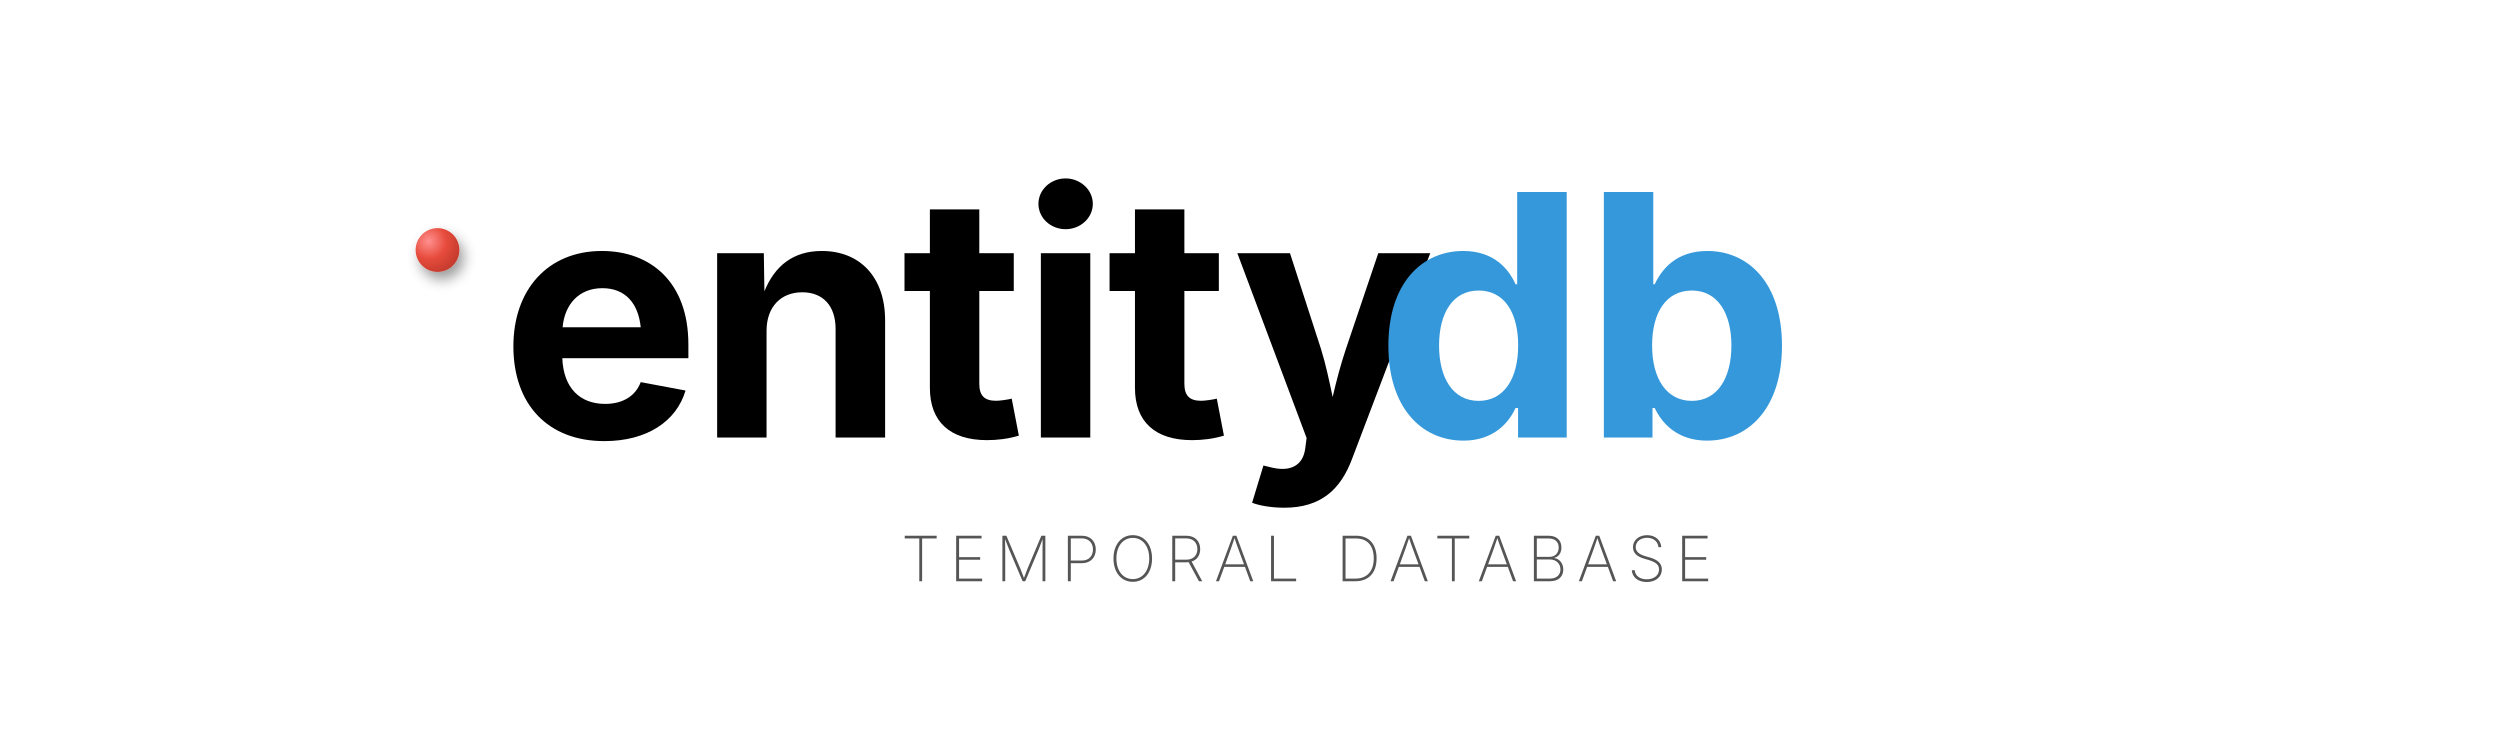
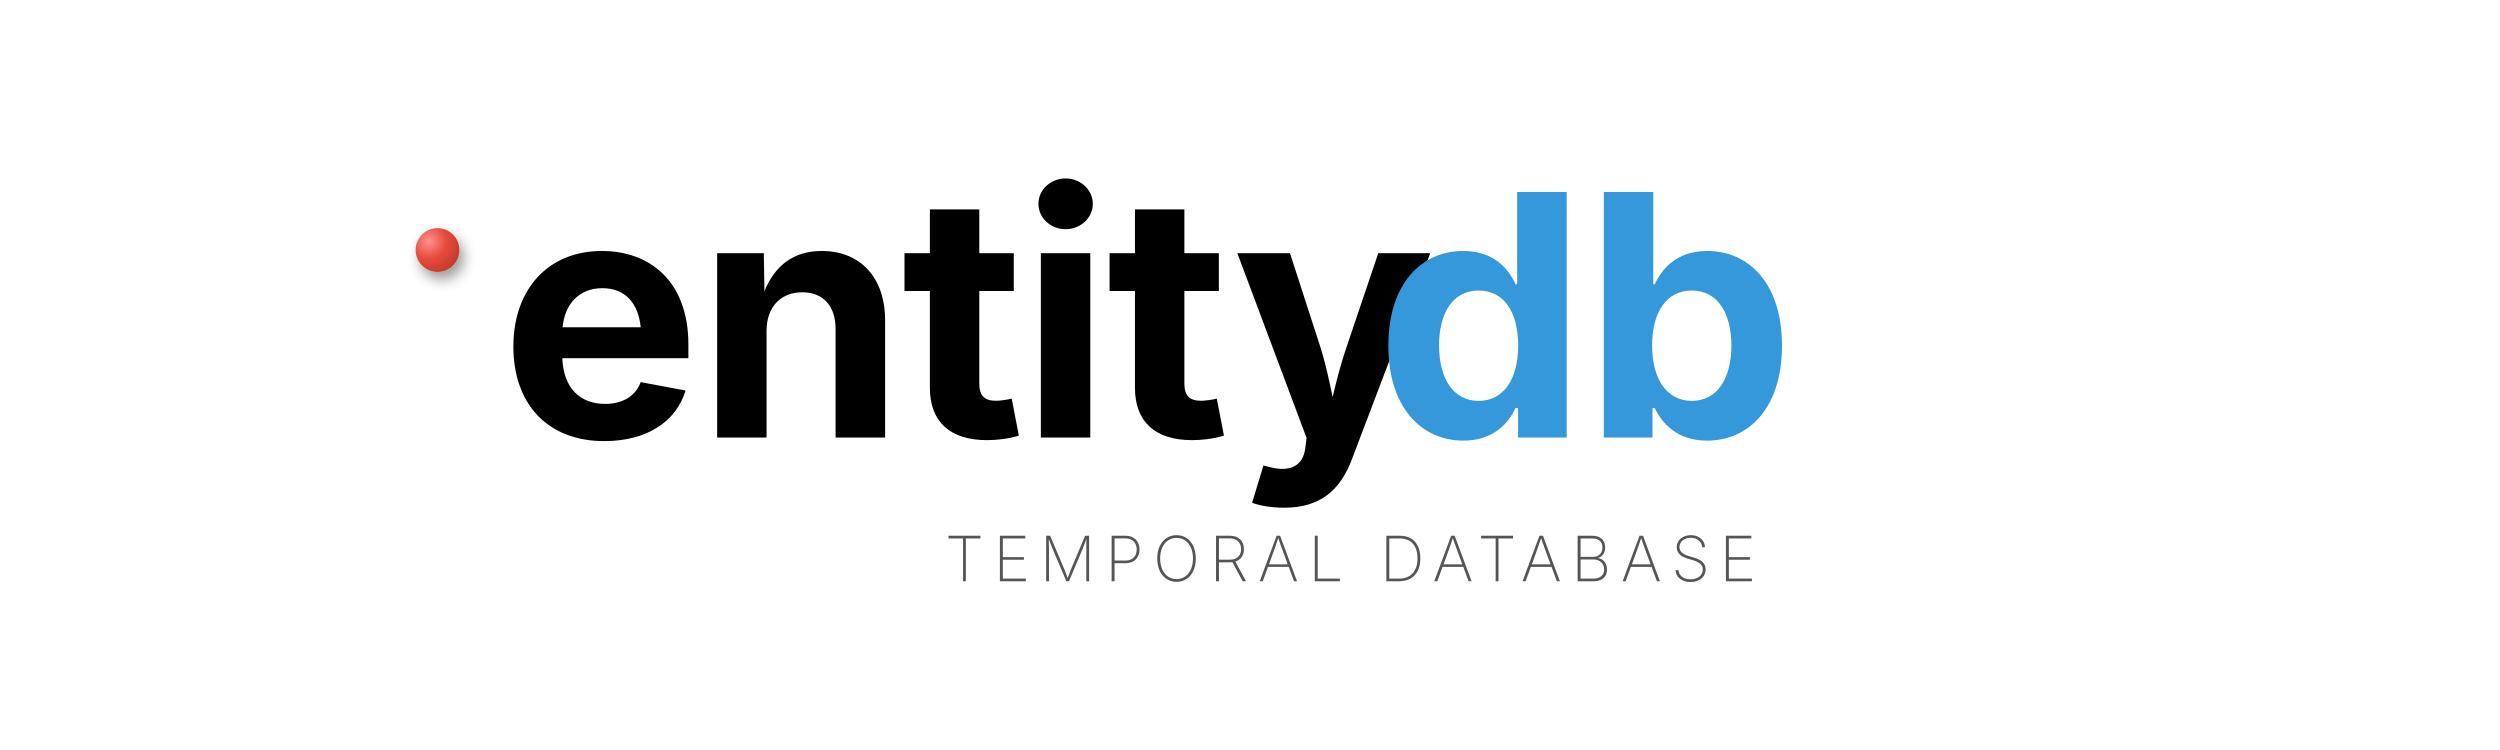
<svg xmlns="http://www.w3.org/2000/svg" width="400" height="120" viewBox="0 0 400 120">
  <defs>
    <radialGradient id="redSphereGlass" cx="0.3" cy="0.3" r="0.8">
      <stop offset="0%" stop-color="#ff8f8f" />
      <stop offset="50%" stop-color="#e74c3c" />
      <stop offset="100%" stop-color="#c0392b" />
    </radialGradient>
    <filter id="ballShadowSoft" x="-50%" y="-50%" width="200%" height="200%">
      <feGaussianBlur in="SourceAlpha" stdDeviation="1" />
      <feOffset dx="0.7" dy="1.2" result="offsetblur" />
      <feComponentTransfer>
        <feFuncA type="linear" slope="0.4" />
      </feComponentTransfer>
      <feMerge>
        <feMergeNode />
        <feMergeNode in="SourceGraphic" />
      </feMerge>
    </filter>
  </defs>
  <g transform="translate(80, 35)">
    <circle cx="-10" cy="5" r="3.5" fill="url(#redSphereGlass)" filter="url(#ballShadowSoft)" />
    <text x="0" y="35" font-family="'SF Pro Display', 'Helvetica Neue', sans-serif" font-weight="700" font-size="54" letter-spacing="-0.8" fill="#000000">entity</text>
    <text x="140" y="35" font-family="'SF Pro Display', 'Helvetica Neue', sans-serif" font-weight="700" font-size="54" letter-spacing="-0.8" fill="#3498db">db</text>
-     <text x="194" y="58" font-family="'SF Pro Display', 'Helvetica Neue', sans-serif" font-weight="200" font-size="10" letter-spacing="1.5" fill="#555555" text-anchor="end">TEMPORAL DATABASE</text>
+     <text x="201" y="58" font-family="'SF Pro Display', 'Helvetica Neue', sans-serif" font-weight="200" font-size="10" letter-spacing="1.5" fill="#555555" text-anchor="end">TEMPORAL DATABASE</text>
  </g>
</svg>
